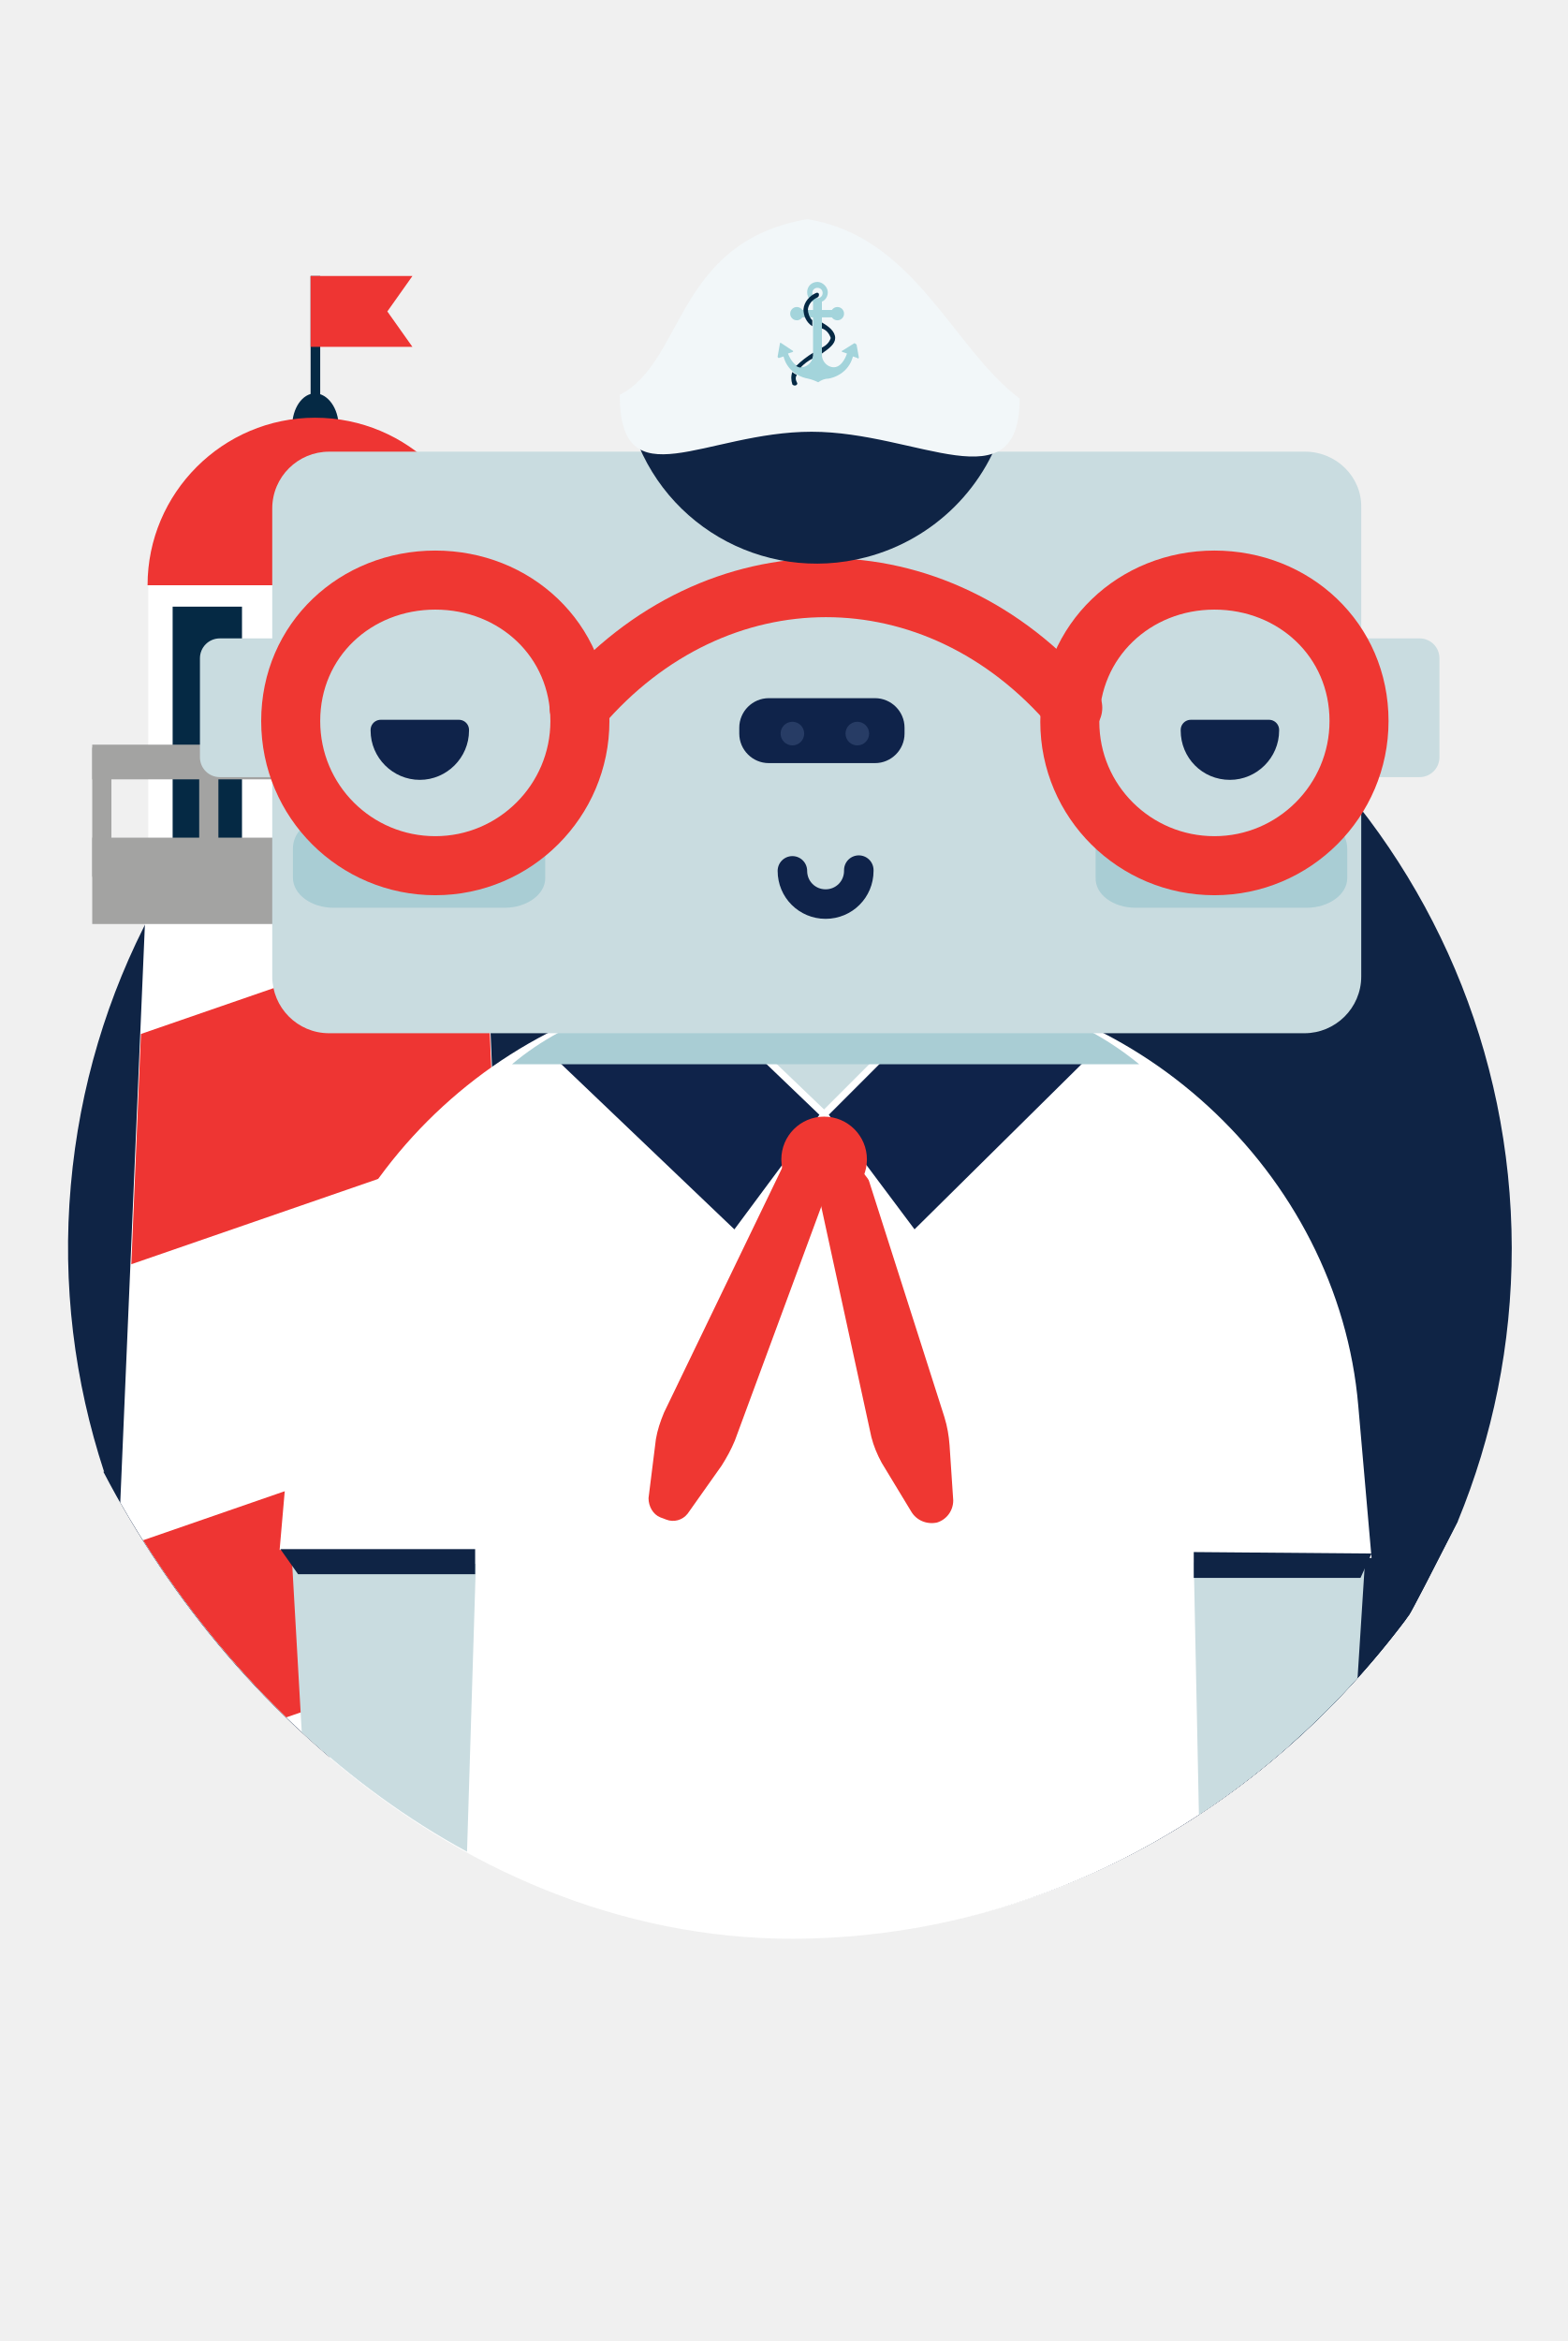
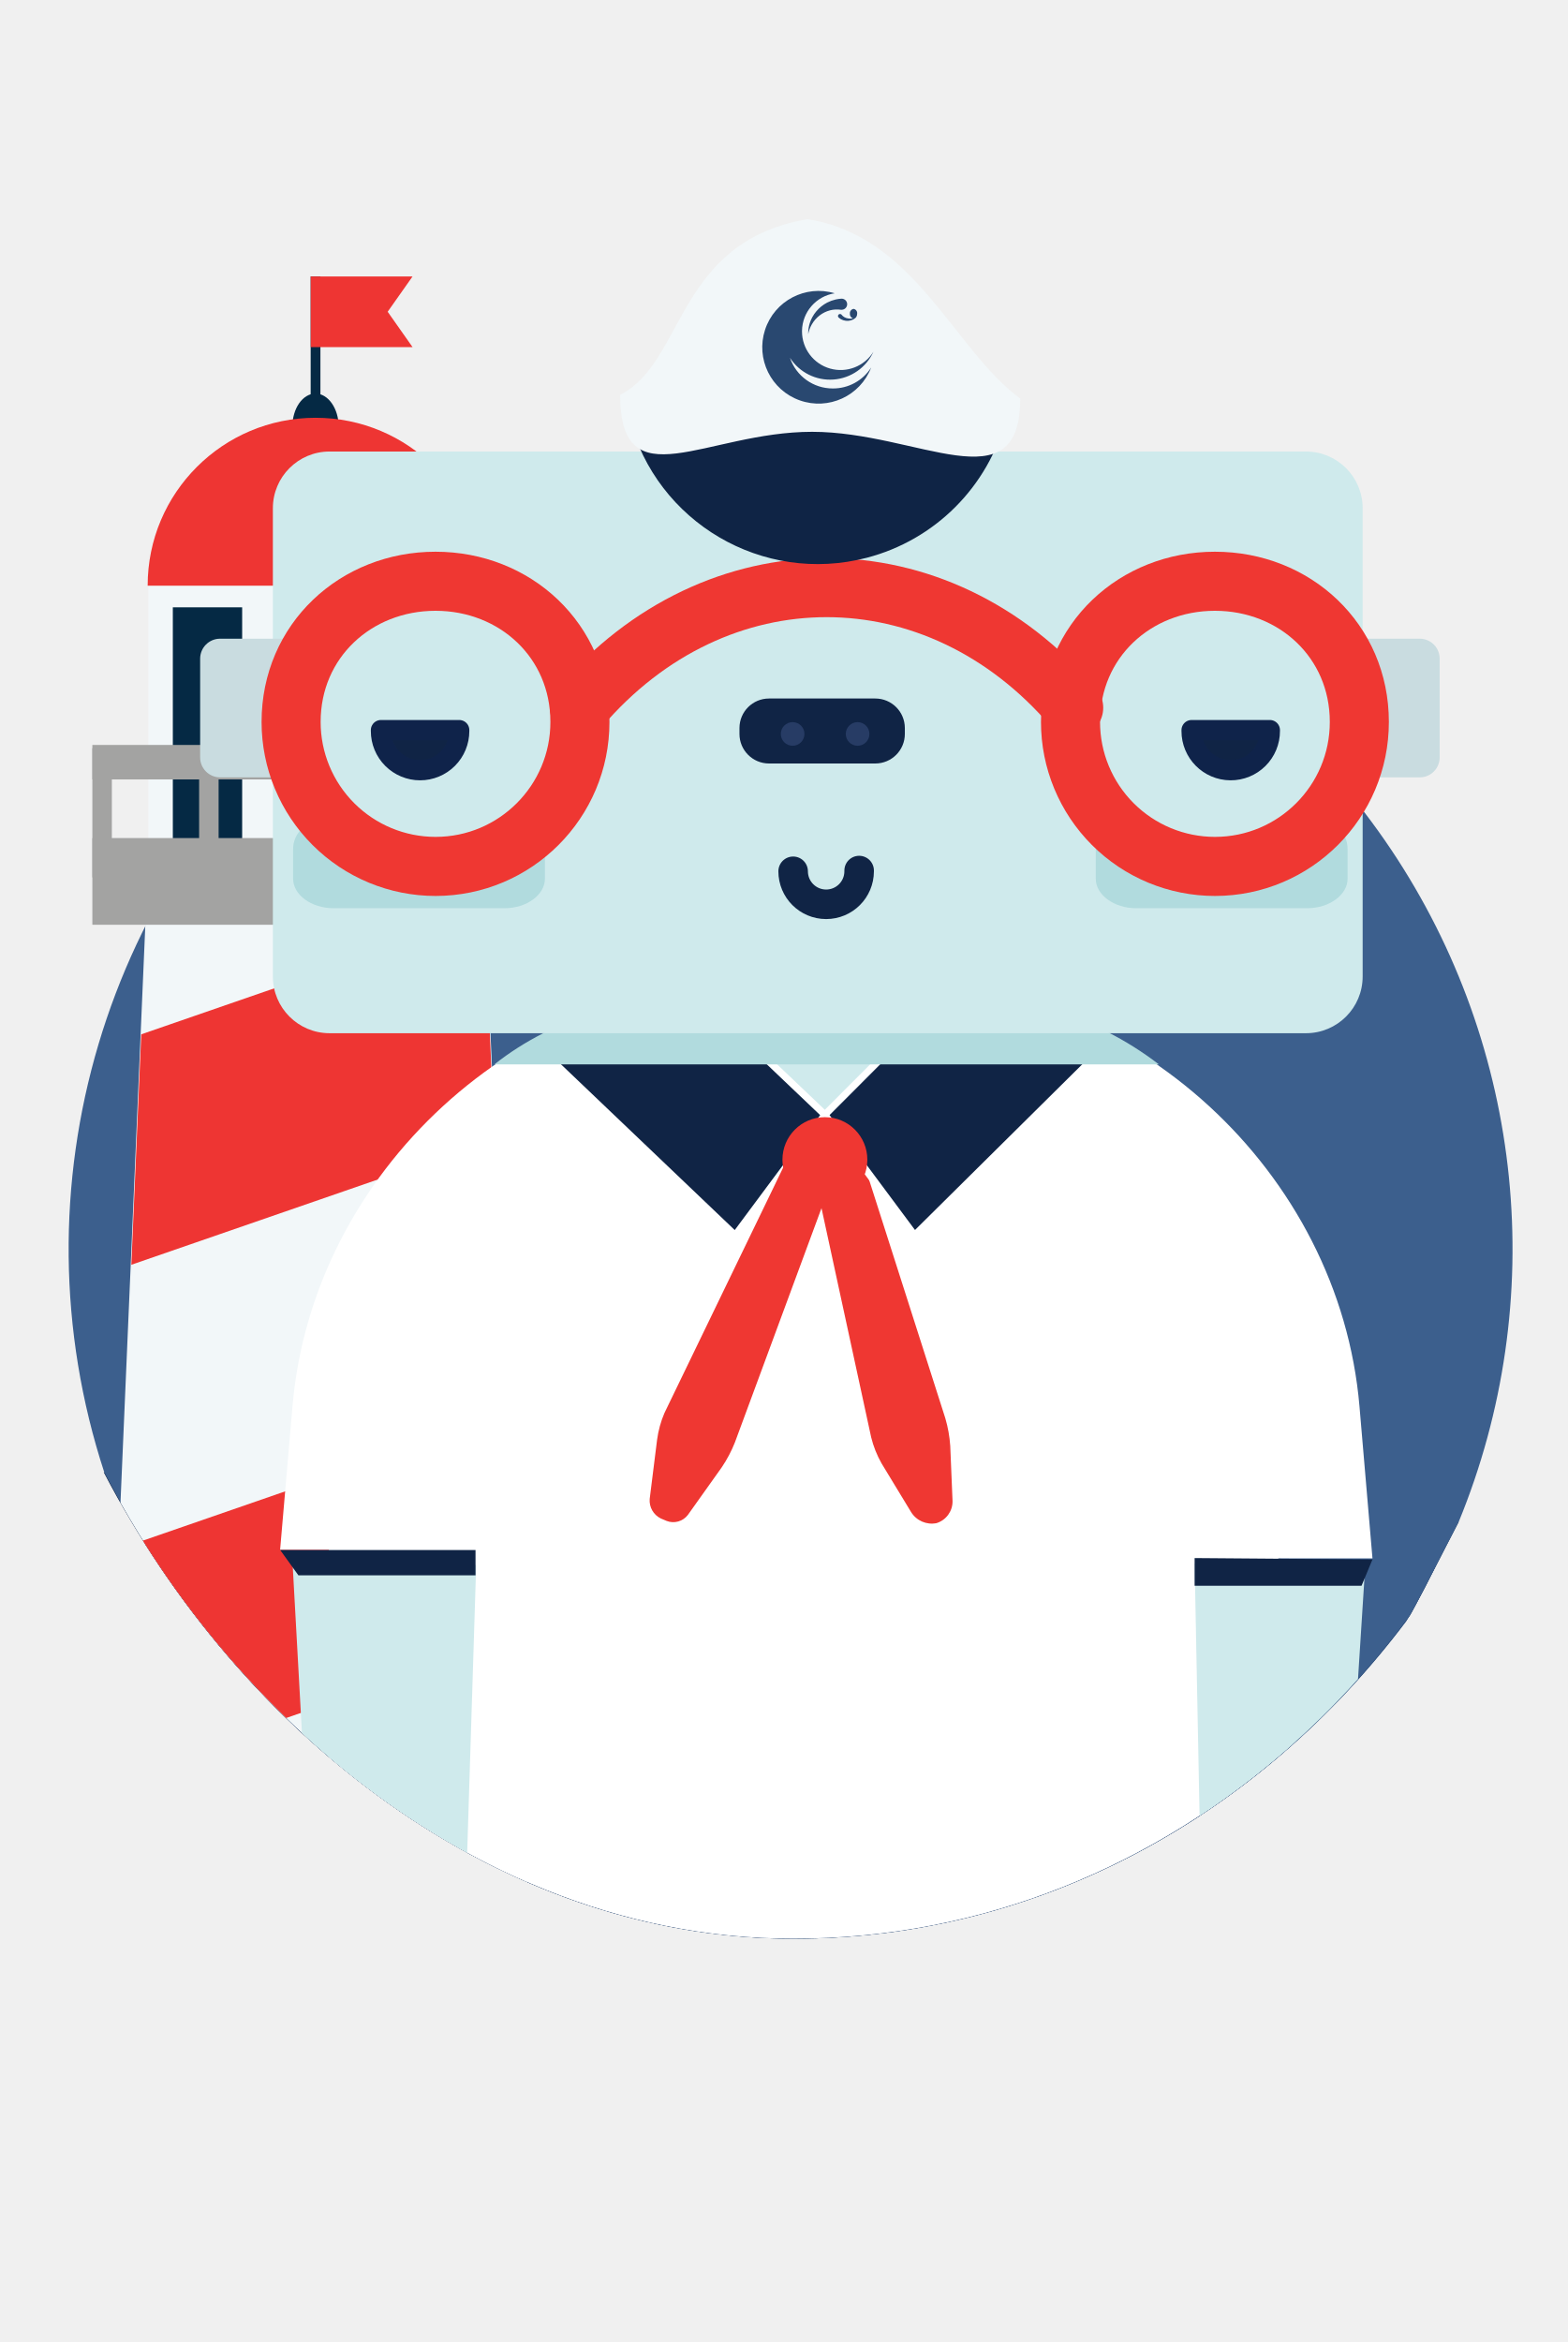
- <svg xmlns="http://www.w3.org/2000/svg" version="1.1" id="Layer_1" x="0px" y="0px" viewBox="0 0 212.4 317.2" style="enable-background:new 0 0 212.4 317.2;" xml:space="preserve">
-   <style type="text/css">
- 	.st0{fill:#0F2445;}
- 	.st1{fill:#052944;}
- 	.st2{fill:#EE3533;}
- 	.st3{fill:#FFFFFF;}
- 	.st4{fill:#A3A3A2;}
- 	.st5{fill:#7FB7BF;}
- 	.st6{fill:#C9DCE0;}
- 	.st7{fill:#EF3732;}
- 	.st8{fill:#0F234A;stroke:#FFFFFF;stroke-width:0.96;stroke-miterlimit:10;}
- 	.st9{fill:#A9CDD4;}
- 	.st10{fill:none;stroke:#0F234A;stroke-width:4;stroke-linecap:round;stroke-linejoin:round;}
- 	.st11{fill:#0F234A;}
- 	.st12{fill:#273C65;}
- 	.st13{fill:#0F234A;stroke:#0F234A;stroke-width:2.74;stroke-linecap:round;stroke-linejoin:round;}
- 	.st14{fill:none;stroke:#EF3732;stroke-width:8;stroke-linecap:round;stroke-miterlimit:10;}
- 	.st15{fill:#F2F7F9;}
- 	.st16{fill:#A3D4DB;}
- 	.st17{fill:none;}
- </style>
-   <path class="st0" d="M190.4,219.5c-19.7,26.3-49.5,43-83,43c-40,0-74.9-27.6-93.4-63.1" />
-   <path class="st0" d="M194.6,128.1c-9.9-16.8-23.3-31.7-38.5-42.6C144,78.3,130,73.6,114.9,72.3C61.5,67.6,14.3,107.2,9.6,160.6  c-1.2,13.5,0.5,26.6,4.5,38.8c18.5,35.5,53.4,63.1,93.4,63.1c33.4,0,63.2-16.8,83-43c6.9-11.7,11.4-25.2,12.7-39.9  C203.1,179.6,201.6,143.1,194.6,128.1z" />
-   <path class="st0" d="M23.4,219.7" />
-   <path class="st0" d="M65.5,257.7" />
-   <path class="st0" d="M65.5,256.7" />
-   <path class="st0" d="M197.6,206.1c-3.1,6.1-6.3,12.3-6.6,12.7c-19.7,26.7-49.8,43.7-83.5,43.7c-36.3,0-68.4-22.7-87.8-53.5" />
-   <path class="st0" d="M107.7,71.9c-53.7,0-97.2,41.5-97.2,95.2c0,0,3.3,25.3,9.2,41.9c19.5,30.7,51.5,53.5,87.8,53.5  c33.7,0,63.8-17.1,83.5-43.7c0.3-0.4,3.5-6.6,6.6-12.7c4.7-11.4,7.3-23.9,7.3-37C204.8,115.5,161.3,72,107.7,71.9z" />
-   <rect x="42.1" y="37.4" class="st1" width="1.3" height="19.1" />
-   <path class="st1" d="M42.7,53.3c-1.7,0-3.1,2-3.1,4.5h6.3C45.9,55.3,44.4,53.3,42.7,53.3z" />
-   <polygon class="st2" points="42.1,37.4 42.1,47 55.9,47 52.5,42.2 55.9,37.4 " />
-   <rect x="20.1" y="79.3" class="st3" width="45.3" height="40" />
-   <rect x="23.4" y="82.2" class="st1" width="9.4" height="33.5" />
-   <rect x="38" y="82.2" class="st1" width="9.4" height="33.5" />
-   <rect x="52.5" y="82.2" class="st1" width="9.4" height="33.5" />
-   <path class="st3" d="M71.4,254.9l-5.7-133.4H19.8l-3.5,82.1C29.1,226,48.4,244.9,71.4,254.9z" />
-   <path class="st2" d="M38.8,232.7l31-10.7l-1.3-30.3l-49.1,17C24.9,217.4,31.4,225.5,38.8,232.7z" />
-   <rect x="12.5" y="113.5" class="st4" width="60.5" height="11.7" />
-   <rect x="12.5" y="100.9" class="st4" width="60.5" height="4.7" />
-   <rect x="12.5" y="101.3" class="st4" width="2.6" height="17.5" />
-   <rect x="70.3" y="101.3" class="st4" width="2.6" height="17.5" />
-   <rect x="55.9" y="101.3" class="st4" width="2.6" height="17.5" />
-   <rect x="41.4" y="101.3" class="st4" width="2.6" height="17.5" />
-   <rect x="27" y="101.3" class="st4" width="2.6" height="17.5" />
-   <path class="st2" d="M42.7,56.6C30.2,56.6,20,66.8,20,79.3h45.5C65.5,66.8,55.3,56.6,42.7,56.6z" />
-   <polygon class="st2" points="65.7,124 19.1,140.1 17.8,171.3 67,154.3 " />
-   <path class="st3" d="M31.9,101.1h25.9c1.3,0,2.4-1.1,2.4-2.4v-2.4c0-1.3-1.1-2.4-2.4-2.4H31.9c-1.3,0-2.4,1.1-2.4,2.4v2.4  C29.5,100.1,30.6,101.1,31.9,101.1z" />
-   <path class="st5" d="M133,138.7h24c0.4,0,0.8-0.4,0.8-0.8v-8.8c0-0.4-0.4-0.8-0.8-0.8h-24c-0.4,0-0.8,0.4-0.8,0.8v8.8  C132.2,138.4,132.6,138.7,133,138.7z" />
-   <path class="st5" d="M133,172.3h24c0.4,0,0.8-0.4,0.8-0.8v-8.8c0-0.4-0.4-0.8-0.8-0.8h-24c-0.4,0-0.8,0.4-0.8,0.8v8.8  C132.2,172,132.6,172.3,133,172.3z" />
-   <path class="st3" d="M67.4,161.1H61c-0.4,0-0.8,0.4-0.8,0.8h8C68.2,161.5,67.9,161.1,67.4,161.1z" />
-   <path class="st3" d="M175,236.3c0-0.7-0.1-1.5-0.1-2.2l-1.7-23h12.7l-1.8-20.6c-2.7-31.7-30.7-57.4-62.5-57.4h-19.4  c-31.8,0-59.8,25.7-62.6,57.4l-1.7,19.5h6.6v24c0,1.4,0.1,2.8,0.2,4.2c17.7,15,39.3,24.5,62.8,24.5  C133.1,262.6,156.6,252.7,175,236.3z" />
-   <path class="st6" d="M161.8,211.7l0.7,34.2c7.9-5.2,15.1-11.4,21.5-18.5l1-15.7H161.8z" />
-   <polygon class="st0" points="185.9,210.5 161.8,210.3 161.8,213.8 184.4,213.8 " />
-   <path class="st6" d="M64.5,211.9H39.6l1.3,22.8c6.8,6.3,14.3,11.8,22.4,16.2L64.5,211.9z" />
-   <polygon class="st0" points="64.4,213.3 64.4,209.9 38,209.9 40.4,213.3 " />
-   <path class="st7" d="M128.7,195.8c-0.1-1.3-0.3-2.5-0.7-3.8l-19.9-62.3c-0.3-1-1.4-1.6-2.4-1.3h-0.1c-1,0.3-1.7,1.3-1.4,2.4  l13.9,63.9c0.3,1.2,0.8,2.4,1.4,3.5l4,6.6c0.7,1.2,2.1,1.8,3.5,1.5c1.3-0.4,2.2-1.6,2.2-3L128.7,195.8z" />
-   <rect x="92.6" y="131.6" class="st6" width="36.4" height="20.2" />
-   <polygon class="st8" points="111.7,151 92.6,132.7 73.4,142.3 99.6,167.3 " />
-   <polygon class="st8" points="150.1,141.4 130.9,131.8 111.7,151 123.9,167.3 " />
-   <path class="st9" d="M125.8,134.6H98c-10.5,0-20.9,3.1-28.6,9.6h85C146,137.3,136.2,134.6,125.8,134.6z" />
-   <ellipse class="st7" cx="111.7" cy="157.1" rx="5.8" ry="5.8" />
-   <path class="st6" d="M176.9,61.2H44.6c-4.2,0-7.7,3.4-7.7,7.7v63.4c0,4.2,3.4,7.7,7.7,7.7h132.2c4.2,0,7.7-3.4,7.7-7.7V68.8  C184.6,64.6,181.1,61.2,176.9,61.2z" />
-   <path class="st10" d="M107.4,118c0,2.5,2,4.5,4.5,4.5s4.5-2,4.5-4.5l0,0c0,0,0-0.1,0-0.1" />
-   <path class="st11" d="M118.6,94.6h-14.4c-2.2,0-4,1.8-4,4v0.8c0,2.2,1.8,4,4,4h14.4c2.2,0,4-1.8,4-4v-0.8  C122.6,96.4,120.8,94.6,118.6,94.6z" />
-   <circle class="st12" cx="107.4" cy="99.4" r="1.6" />
-   <circle class="st12" cx="116.2" cy="99.4" r="1.6" />
-   <path class="st6" d="M29.8,105.3h9.5c1.5,0,2.7-1.2,2.7-2.7V89.2c0-1.5-1.2-2.7-2.7-2.7h-9.5c-1.5,0-2.7,1.2-2.7,2.7v13.4  C27.1,104.1,28.3,105.3,29.8,105.3z" />
-   <path class="st6" d="M182.9,105.3h9.5c1.5,0,2.7-1.2,2.7-2.7V89.2c0-1.5-1.2-2.7-2.7-2.7h-9.5c-1.5,0-2.7,1.2-2.7,2.7v13.4  C180.2,104.1,181.4,105.3,182.9,105.3z" />
-   <path class="st13" d="M56.9,104.3c2.9,0,5.3-2.4,5.3-5.3c0,0,0-0.1,0-0.1H51.6c0,0,0,0.1,0,0.1C51.6,101.9,54,104.3,56.9,104.3z" />
-   <path class="st13" d="M166.7,104.3c2.9,0,5.3-2.4,5.3-5.3c0,0,0-0.1,0-0.1h-10.6c0,0,0,0.1,0,0.1  C161.4,101.9,163.7,104.3,166.7,104.3z" />
-   <path class="st9" d="M45.2,123h23.2c3,0,5.5-1.8,5.5-4V115c0-2.2-2.5-4-5.5-4l-11.7,5l-12.2-5c-3,0-4.8,1.8-4.8,4v3.9  C39.7,121.2,42.2,123,45.2,123z" />
-   <path class="st9" d="M153.9,123h23.2c3,0,5.5-1.8,5.5-4V115c0-2.2-1.8-4-4.8-4c0,0-8,5-11.4,5c-4.3,0-13.1-5-13.1-5  c-3,0-4.8,1.8-4.8,4v3.9C148.4,121.2,150.9,123,153.9,123z" />
-   <path class="st14" d="M59,117.3c10.8,0,19.6-8.8,19.6-19.6c0-11-8.8-19.1-19.6-19.1s-19.6,8.1-19.6,19.1c0,0,0,0,0,0  C39.4,108.6,48.2,117.3,59,117.3z" />
-   <path class="st14" d="M164.6,117.3c10.8,0,19.6-8.8,19.6-19.6c0-11-8.8-19.1-19.6-19.1S145,86.8,145,97.8c0,0,0,0,0,0  C145,108.6,153.8,117.3,164.6,117.3z" />
-   <path class="st14" d="M145.4,95.9c-18.5-21.7-48.4-21.7-66.9,0" />
-   <path class="st7" d="M89.5,205.6l0.8,0.3c1,0.4,2.2,0.1,2.9-0.8l4.6-6.5c0.7-1.1,1.3-2.2,1.8-3.4l13.3-36c-0.5,0.2-1,0.3-1.5,0.3  c-2,0.1-3.8-1.2-4.5-3.1L90,191.4c-0.5,1.2-0.9,2.4-1.1,3.6l-1,8C87.9,204.1,88.5,205.2,89.5,205.6z" />
-   <path class="st0" d="M117.4,75.5c9.2-2.4,16.5-9.6,18.9-18.9h-51C88.9,70.8,103.3,79.2,117.4,75.5z" />
-   <path class="st15" d="M109.4,29.7C91.5,32.8,92.8,49,84,53.5c0,14.5,11.6,5,26,5c14.4,0,28.2,10,28.2-4.5  C129.1,47.2,124,32,109.4,29.7z" />
-   <circle class="st16" cx="108" cy="42.5" r="0.9" />
-   <circle class="st16" cx="113.5" cy="42.5" r="0.9" />
-   <rect x="108.5" y="42" class="st16" width="4.6" height="1" />
-   <path class="st16" d="M110.8,38.2c-0.8,0-1.4,0.6-1.4,1.4c0,0.8,0.6,1.4,1.4,1.4c0.8,0,1.4-0.6,1.4-1.4  C112.2,38.9,111.5,38.2,110.8,38.2z M110.8,40.4c-0.4,0-0.7-0.3-0.7-0.7s0.3-0.7,0.7-0.7s0.7,0.3,0.7,0.7S111.2,40.4,110.8,40.4z" />
-   <path class="st16" d="M115.8,46.5C115.7,46.5,115.7,46.5,115.8,46.5l-1.6,1c-0.1,0-0.1,0.1-0.1,0.1c0,0,0,0.1,0.1,0.1l0.6,0.2  c-0.2,0.6-0.9,2.2-2.2,1.8c-0.7-0.2-1.2-0.9-1.2-1.6v-7.4h-1.2v7.4c0,0.7-0.5,1.4-1.2,1.6c-1.3,0.3-2-1.3-2.2-1.8l0.6-0.2  c0.1,0,0.1-0.1,0.1-0.1c0,0,0-0.1-0.1-0.1l-1.5-1c-0.1-0.1-0.2,0-0.2,0c0,0,0,0.1,0,0.1l-0.3,1.7c0,0.1,0,0.1,0.1,0.2  c0,0,0.1,0,0.1,0l0.6-0.2c0.4,1.6,1.7,2.7,3.3,3c0.5,0.1,1,0.3,1.4,0.5c0.4-0.3,0.9-0.5,1.4-0.5c1.6-0.3,2.9-1.4,3.3-3l0.6,0.2  c0,0.1,0.1,0.1,0.2,0c0,0,0-0.1,0-0.1l-0.3-1.7C115.9,46.5,115.8,46.5,115.8,46.5z" />
-   <path class="st1" d="M108,50.8c-0.2-0.1-0.4-0.2-0.6-0.4c-0.2,0.5-0.2,1.1,0,1.7c0.1,0.1,0.3,0.2,0.5,0.1s0.2-0.3,0.1-0.4  C107.8,51.4,107.8,51.1,108,50.8z" />
-   <path class="st1" d="M111.4,43.7c0,0.2,0,0.5,0,0.8c0.6,0.2,1,0.7,1.2,1.3c-0.2,0.6-0.6,1-1.2,1.3v0.8c1-0.7,1.8-1.3,1.8-2.1  C113.2,44.9,112.3,44.2,111.4,43.7z" />
-   <path class="st1" d="M108.5,49.8c0.5-0.5,1-0.9,1.6-1.2c0-0.1,0.1-0.3,0.1-0.4v-0.4c-0.8,0.5-1.6,1.1-2.3,1.8  C108.1,49.7,108.3,49.8,108.5,49.8z" />
-   <path class="st1" d="M110.6,39.7c-0.9,0.4-1.6,1.2-1.7,2.2c0,0.9,0.4,1.8,1.2,2.3v-0.8c-0.4-0.4-0.6-1-0.6-1.5  c0.1-0.7,0.6-1.3,1.3-1.6c0.2-0.1,0.2-0.3,0.2-0.4C111,39.7,110.8,39.6,110.6,39.7z" />
-   <path class="st17" d="M179,239.6c-2.5,2.8-5.1,5.5-7.8,8.1" />
-   <path class="st17" d="M139,231.7v16h20.6c7-4.3,13.5-9.4,19.4-15.2v-0.8H139z" />
-   <path class="st17" d="M159.6,247.7h11.5c2.7-2.5,5.3-5.2,7.8-8.1v-7.1C173.1,238.4,166.6,243.5,159.6,247.7z" />
+ <svg xmlns="http://www.w3.org/2000/svg" id="Layer_1" data-name="Layer 1" viewBox="0 0 212.37 317.18">
+   <defs>
+     <style>.cls-1{fill:#0f2445;}.cls-2{fill:#3c5f8d;}.cls-3{fill:#052944;}.cls-4{fill:#ee3533;}.cls-5{fill:#f2f7f9;}.cls-6{fill:#a3a3a2;}.cls-7{fill:#fff;}.cls-8{fill:#7fb7bf;}.cls-9{fill:#cfeaec;}.cls-10,.cls-12,.cls-17{fill:#102445;}.cls-11{fill:#ef3732;}.cls-12{stroke:#fff;stroke-width:0.96px;}.cls-12,.cls-18{stroke-miterlimit:10;}.cls-13{fill:#b1dbde;}.cls-14,.cls-18,.cls-19{fill:none;}.cls-14{stroke:#102445;stroke-width:4px;}.cls-14,.cls-17,.cls-18{stroke-linecap:round;}.cls-14,.cls-17{stroke-linejoin:round;}.cls-15{fill:#273c65;}.cls-16{fill:#c9dce0;}.cls-17{stroke:#0f234a;stroke-width:2.74px;}.cls-18{stroke:#ef3732;stroke-width:8px;}.cls-20{fill:#294870;}</style>
+   </defs>
+   <path class="cls-1" d="M190.41,219.53c-19.71,26.28-49.55,43-83,43-40,0-74.85-27.62-93.36-63.14" />
+   <path class="cls-2" d="M194.6,128.11a140,140,0,0,0-38.47-42.56,97.22,97.22,0,0,0-142,113.87c18.51,35.52,53.38,63.14,93.36,63.14,33.41,0,63.25-16.76,83-43a94.44,94.44,0,0,0,12.71-39.94S201.57,143.06,194.6,128.11Z" />
+   <path class="cls-1" d="M197.57,206.11c-3.12,6.09-6.34,12.32-6.63,12.71-19.7,26.68-49.78,43.74-83.49,43.74-36.28,0-68.35-22.74-87.81-53.49" />
+   <path class="cls-2" d="M107.66,71.93c-53.68,0-97.2,41.52-97.2,95.2,0,0,3.3,25.28,9.19,41.94,19.46,30.75,51.53,53.49,87.81,53.49,33.71,0,63.79-17.05,83.49-43.74.29-.39,3.51-6.62,6.63-12.71A97.24,97.24,0,0,0,107.66,71.93Z" />
+   <rect class="cls-3" x="42.08" y="37.44" width="1.32" height="19.14" />
+   <path class="cls-3" d="M42.74,53.3c-1.73,0-3.14,2-3.14,4.51h6.27C45.88,55.31,44.43,53.3,42.74,53.3Z" />
+   <polygon class="cls-4" points="42.09 37.44 42.09 47.01 55.88 47.01 52.51 42.22 55.88 37.44 42.09 37.44" />
+   <rect class="cls-5" x="20.1" y="79.32" width="45.29" height="40.05" />
+   <rect class="cls-3" x="23.41" y="82.25" width="9.39" height="33.46" />
+   <rect class="cls-3" x="37.96" y="82.25" width="9.39" height="33.46" />
+   <rect class="cls-3" x="52.5" y="82.25" width="9.39" height="33.46" />
+   <path class="cls-5" d="M71.38,254.87,65.64,121.44H19.85l-3.53,82.07C29.06,226,48.42,244.87,71.38,254.87Z" />
+   <path class="cls-4" d="M38.76,232.67l31-10.73-1.3-30.29-49.11,17A129.48,129.48,0,0,0,38.76,232.67Z" />
+   <rect class="cls-6" x="12.51" y="113.5" width="60.47" height="11.74" />
+   <rect class="cls-6" x="12.51" y="100.89" width="60.47" height="4.67" />
+   <rect class="cls-6" x="12.51" y="101.32" width="2.64" height="17.51" />
+   <rect class="cls-6" x="70.34" y="101.32" width="2.64" height="17.51" />
+   <rect class="cls-6" x="55.88" y="101.32" width="2.64" height="17.51" />
+   <rect class="cls-6" x="41.42" y="101.32" width="2.64" height="17.51" />
+   <rect class="cls-6" x="26.97" y="101.32" width="2.64" height="17.51" />
+   <path class="cls-4" d="M42.74,56.58A22.74,22.74,0,0,0,20,79.32H65.48A22.74,22.74,0,0,0,42.74,56.58Z" />
+   <polygon class="cls-4" points="65.66 123.99 19.13 140.08 17.79 171.29 66.97 154.28 65.66 123.99" />
+   <rect class="cls-7" x="29.53" y="93.93" width="30.65" height="7.2" rx="2.4" ry="2.4" />
+   <rect class="cls-8" x="132.2" y="128.33" width="25.6" height="10.4" rx="0.8" ry="0.8" />
+   <rect class="cls-8" x="132.2" y="161.93" width="25.6" height="10.4" rx="0.8" ry="0.8" />
+   <path class="cls-7" d="M67.43,161.13H61a.8.8,0,0,0-.8.8h8A.8.8,0,0,0,67.43,161.13Z" />
+   <path class="cls-7" d="M175,236.28c0-.74-.06-1.48-.12-2.22l-1.73-23H185.9l-1.76-20.59C181.43,158.7,153.43,133,121.59,133h-19.4c-31.83,0-59.85,25.71-62.57,57.43L37.94,209.9h6.6v24c0,1.4.06,2.79.16,4.17,17.66,15,39.33,24.49,62.75,24.49C133.06,262.56,156.57,252.71,175,236.28Z" />
+   <path class="cls-9" d="M161.81,211.74l.67,34.18a110.09,110.09,0,0,0,21.46-18.52l1-15.66Z" />
+   <polygon class="cls-10" points="185.9 211.2 161.81 211.01 161.81 214.76 184.42 214.76 185.9 211.2" />
+   <path class="cls-9" d="M64.5,211.94H39.64l1.26,22.77a112.54,112.54,0,0,0,22.38,16.21Z" />
+   <polygon class="cls-10" points="64.41 213.35 64.41 209.92 37.95 209.92 40.42 213.35 64.41 213.35" />
+   <path class="cls-11" d="M128.71,195.82a17.47,17.47,0,0,0-.67-3.75l-19.93-62.34a2,2,0,0,0-2.44-1.34h-.07a2,2,0,0,0-1.45,2.38L118,194.66a13.9,13.9,0,0,0,1.4,3.52l4,6.59a3.29,3.29,0,0,0,3.45,1.51,3.08,3.08,0,0,0,2.17-3Z" />
+   <rect class="cls-9" x="92.56" y="131.6" width="36.42" height="20.18" />
+   <polygon class="cls-12" points="111.73 150.97 92.56 132.72 73.39 142.33 99.58 167.31 111.73 150.97" />
+   <polygon class="cls-12" points="150.07 141.37 130.9 131.76 111.73 150.97 123.88 167.31 150.07 141.37" />
+   <path class="cls-13" d="M126.73,134.59H97.23c-11.11,0-22.17,3.14-30.26,9.56h90C148.08,137.34,137.74,134.59,126.73,134.59Z" />
+   <ellipse class="cls-11" cx="111.73" cy="157.06" rx="5.75" ry="5.76" />
+   <rect class="cls-9" x="36.96" y="61.15" width="147.61" height="78.78" rx="7.68" ry="7.68" />
+   <path class="cls-14" d="M107.43,118a4.47,4.47,0,0,0,8.94,0h0v-.1" />
+   <rect class="cls-10" x="100.16" y="94.6" width="22.4" height="8.8" rx="4" ry="4" />
+   <circle class="cls-15" cx="107.36" cy="99.4" r="1.6" />
+   <circle class="cls-15" cx="116.16" cy="99.4" r="1.6" />
+   <path class="cls-16" d="M29.78,105.28h9.46a2.7,2.7,0,0,0,2.67-2.71V89.21a2.7,2.7,0,0,0-2.67-2.71H29.78a2.7,2.7,0,0,0-2.67,2.71v13.36A2.7,2.7,0,0,0,29.78,105.28Z" />
+   <path class="cls-16" d="M182.87,105.28h9.46a2.7,2.7,0,0,0,2.67-2.71V89.21a2.7,2.7,0,0,0-2.67-2.71h-9.46a2.7,2.7,0,0,0-2.67,2.71v13.36A2.7,2.7,0,0,0,182.87,105.28Z" />
+   <path class="cls-17" d="M56.9,104.31A5.3,5.3,0,0,0,62.2,99v-.12H51.6V99A5.3,5.3,0,0,0,56.9,104.31Z" />
+   <path class="cls-17" d="M166.67,104.31A5.3,5.3,0,0,0,172,99v-.12h-10.6V99A5.3,5.3,0,0,0,166.67,104.31Z" />
+   <path class="cls-13" d="M45.16,123H68.35c3,0,5.46-1.82,5.46-4V115c0-2.23-2.46-4-5.46-4l-11.66,5-12.21-5c-3,0-4.78,1.82-4.78,4V119C39.7,121.18,42.16,123,45.16,123Z" />
+   <path class="cls-13" d="M153.88,123h23.19c3,0,5.46-1.82,5.46-4V115c0-2.23-1.78-4-4.78-4,0,0-8,5-11.42,5-4.33,0-13.13-5-13.13-5-3,0-4.78,1.82-4.78,4V119C148.42,121.18,150.88,123,153.88,123Z" />
+   <path class="cls-18" d="M59,117.34A19.56,19.56,0,0,0,78.55,97.77c0-11-8.76-19.05-19.56-19.05S39.43,86.77,39.43,97.77v0A19.56,19.56,0,0,0,59,117.34Z" />
+   <path class="cls-18" d="M164.57,117.34a19.56,19.56,0,0,0,19.55-19.57c0-11-8.76-19.05-19.56-19.05S145,86.77,145,97.77v0A19.56,19.56,0,0,0,164.57,117.34Z" />
+   <path class="cls-18" d="M145.43,95.85c-18.5-21.69-48.44-21.69-66.94,0" />
+   <path class="cls-11" d="M89.51,205.65l.78.33a2.49,2.49,0,0,0,2.88-.81l4.59-6.45a17.46,17.46,0,0,0,1.78-3.37l13.31-36a5.31,5.31,0,0,1-1.52.27,4.55,4.55,0,0,1-4.49-3.07L90,191.36A13.9,13.9,0,0,0,89,195l-1,8A2.7,2.7,0,0,0,89.51,205.65Z" />
+   <path class="cls-1" d="M117.4,75.54a26.35,26.35,0,0,0,18.86-18.86h-51A26.35,26.35,0,0,0,117.4,75.54Z" />
+   <path class="cls-5" d="M109.37,29.68C91.5,32.77,92.82,49,84,53.48c0,14.48,11.63,5,26,5s28.19,10,28.19-4.49C129.06,47.23,124,32,109.37,29.68Z" />
+   <path class="cls-19" d="M179,239.65q-3.76,4.26-7.85,8.08" />
+   <path class="cls-19" d="M139,231.73v16h20.63A108.51,108.51,0,0,0,179,232.58v-.85Z" />
+   <path class="cls-19" d="M159.63,247.73h11.52q4.09-3.82,7.85-8.08v-7.07A108.51,108.51,0,0,1,159.63,247.73Z" />
+   <path class="cls-20" d="M112.79,52.61A6.11,6.11,0,0,1,107,48.46a6.46,6.46,0,0,0,11.31-.83,5.23,5.23,0,0,1-9.68-2.74s0-.06,0-.09a5.23,5.23,0,0,1,4.43-5.08A7.63,7.63,0,1,0,118,49.77,6.1,6.1,0,0,1,112.79,52.61Z" />
+   <path class="cls-20" d="M110.57,42.16a4.67,4.67,0,0,0-.89,1.61,4.49,4.49,0,0,0-.21,1.42q0,.17,0,.34c0-.09,0-.19,0-.28a4.27,4.27,0,0,1,.49-1.32,4.1,4.1,0,0,1,1.07-1.22,3.91,3.91,0,0,1,1.39-.68,3.74,3.74,0,0,1,1.47-.08h.16a.75.75,0,1,0-.11-1.5h0a5.13,5.13,0,0,0-.75.11,5,5,0,0,0-1.15.42A4.85,4.85,0,0,0,110.57,42.16Z" />
+   <path class="cls-20" d="M115.62,41.83a.59.59,0,0,0-.5.65.61.61,0,0,0,.45.65l-.09,0a1.5,1.5,0,0,1-.59,0,1.43,1.43,0,0,1-.53-.18,1.36,1.36,0,0,1-.4-.36l0,0a.27.27,0,1,0-.36.42h0l.22.17a1.82,1.82,0,0,0,.41.19,1.77,1.77,0,0,0,.69.08,1.7,1.7,0,0,0,.64-.18,1.63,1.63,0,0,0,.36-.26l0,0,.06-.08a.78.78,0,0,0,.12-.43A.59.59,0,0,0,115.62,41.83Z" />
</svg>
